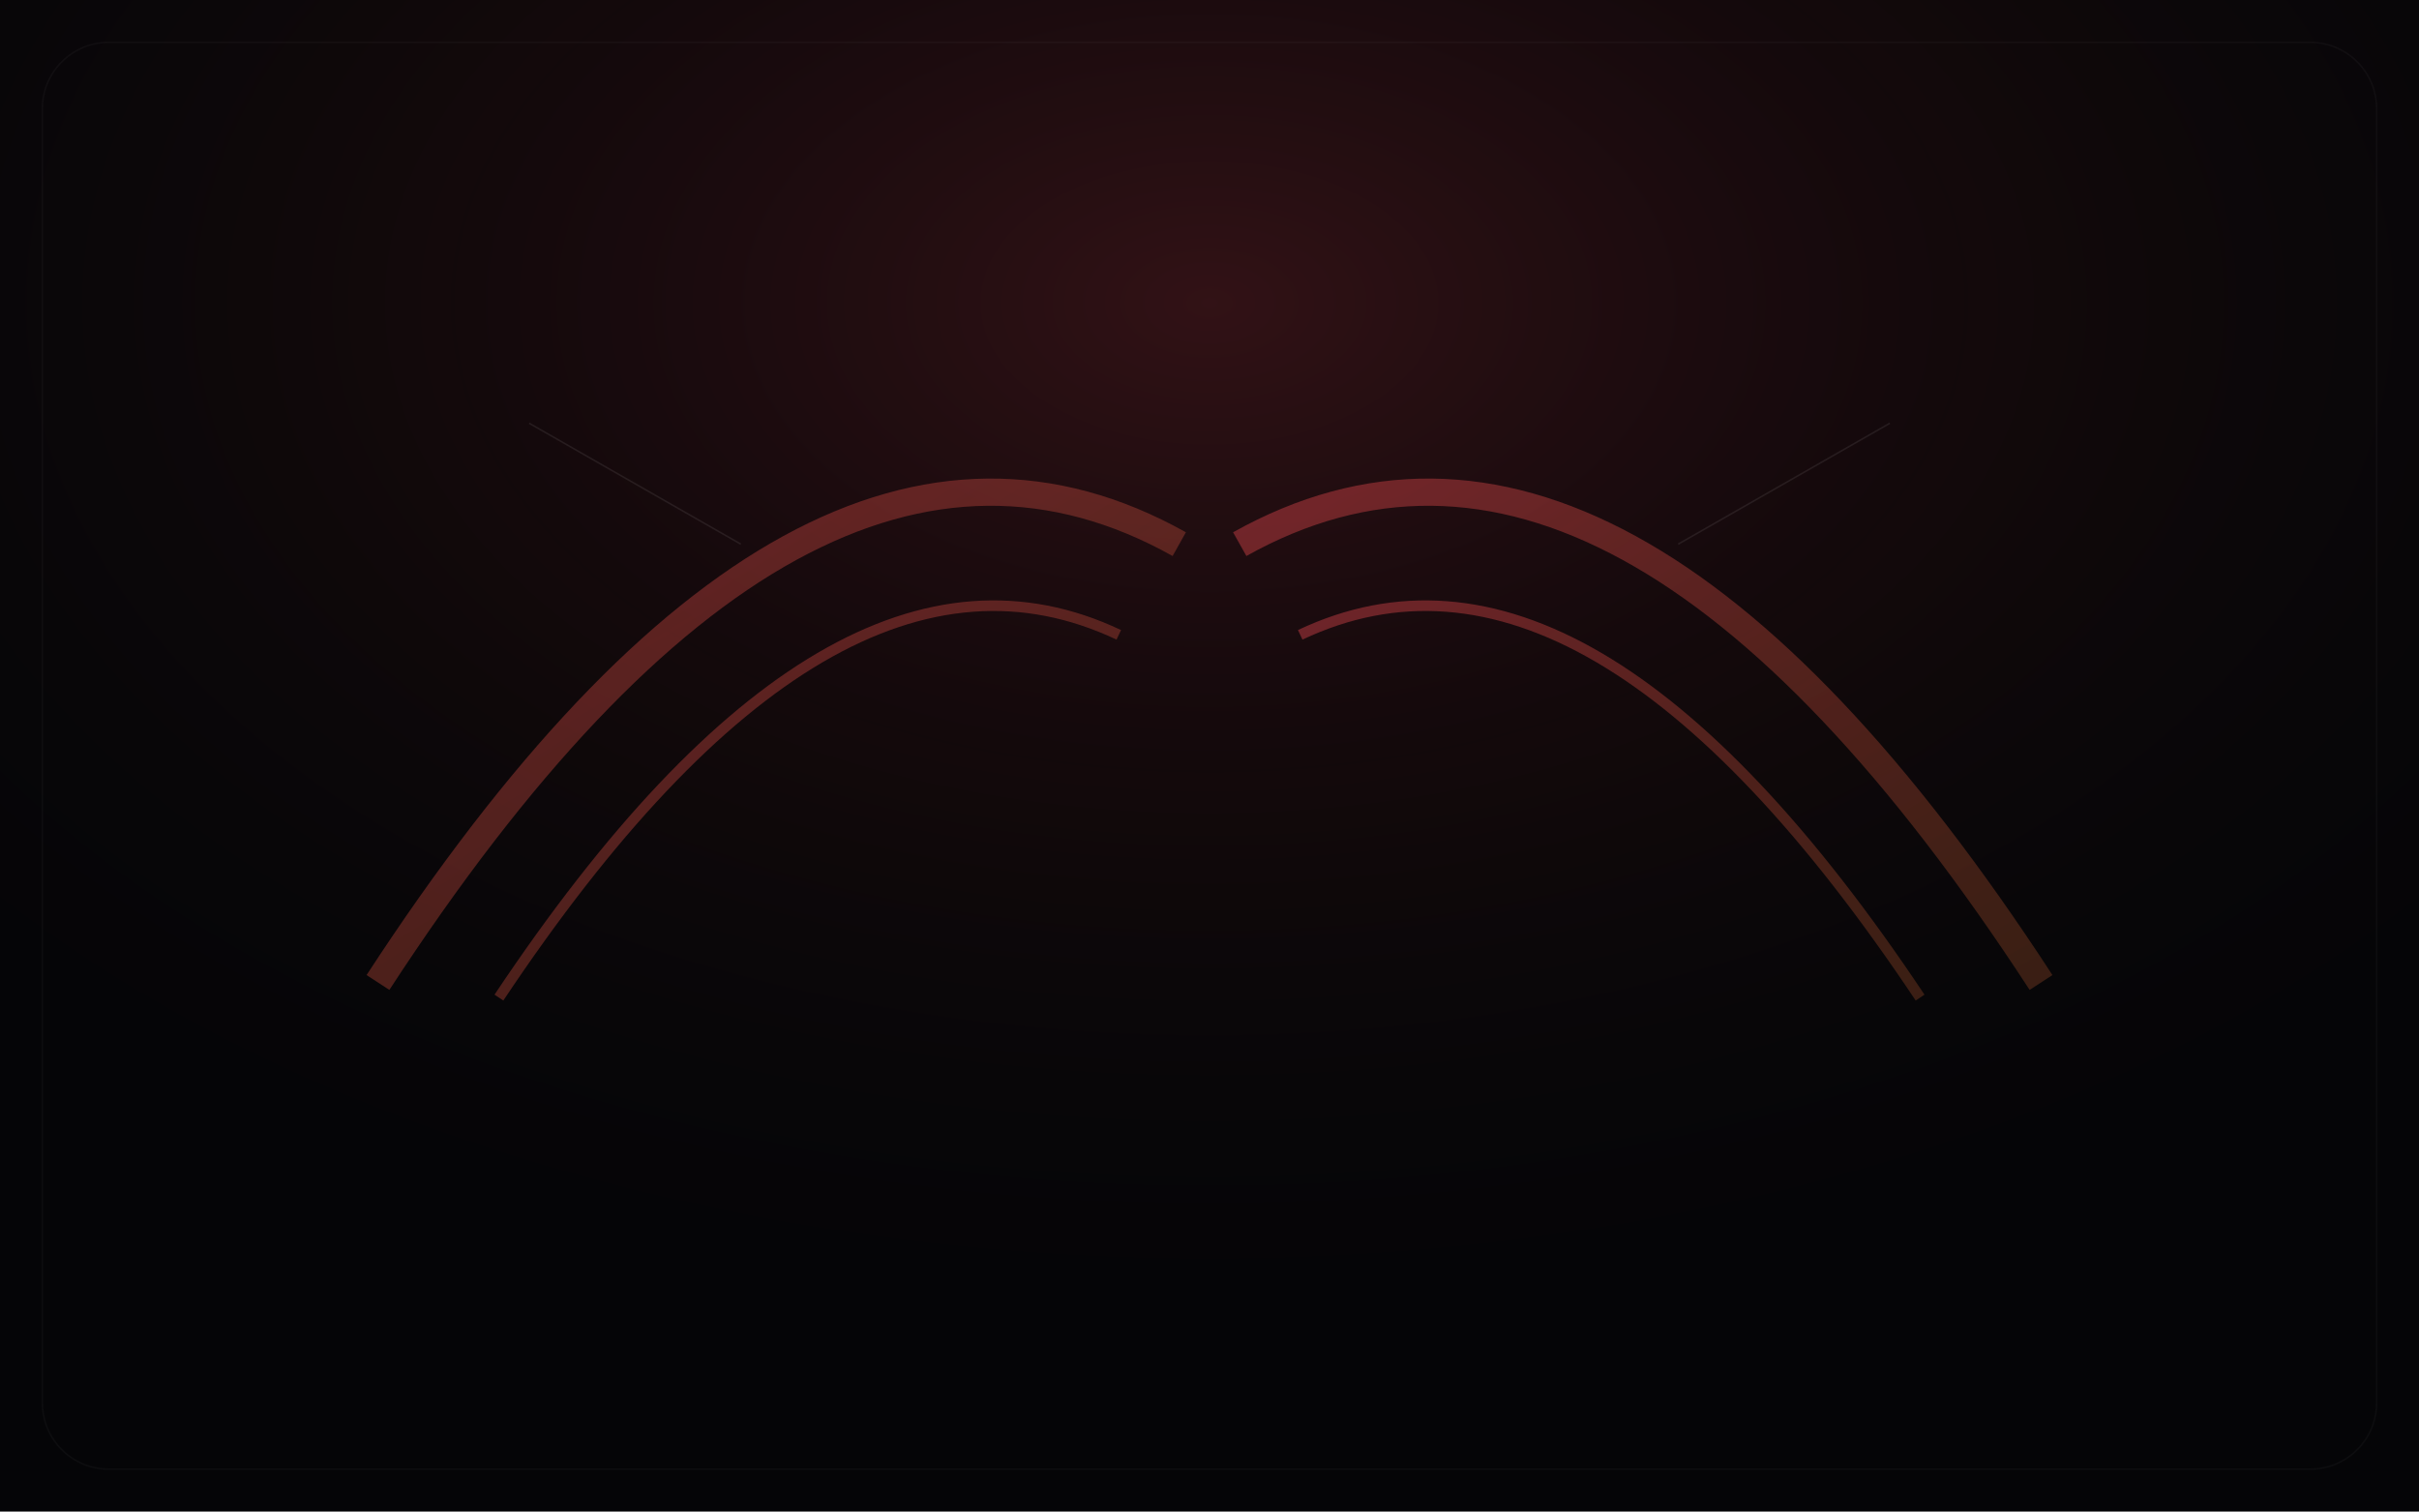
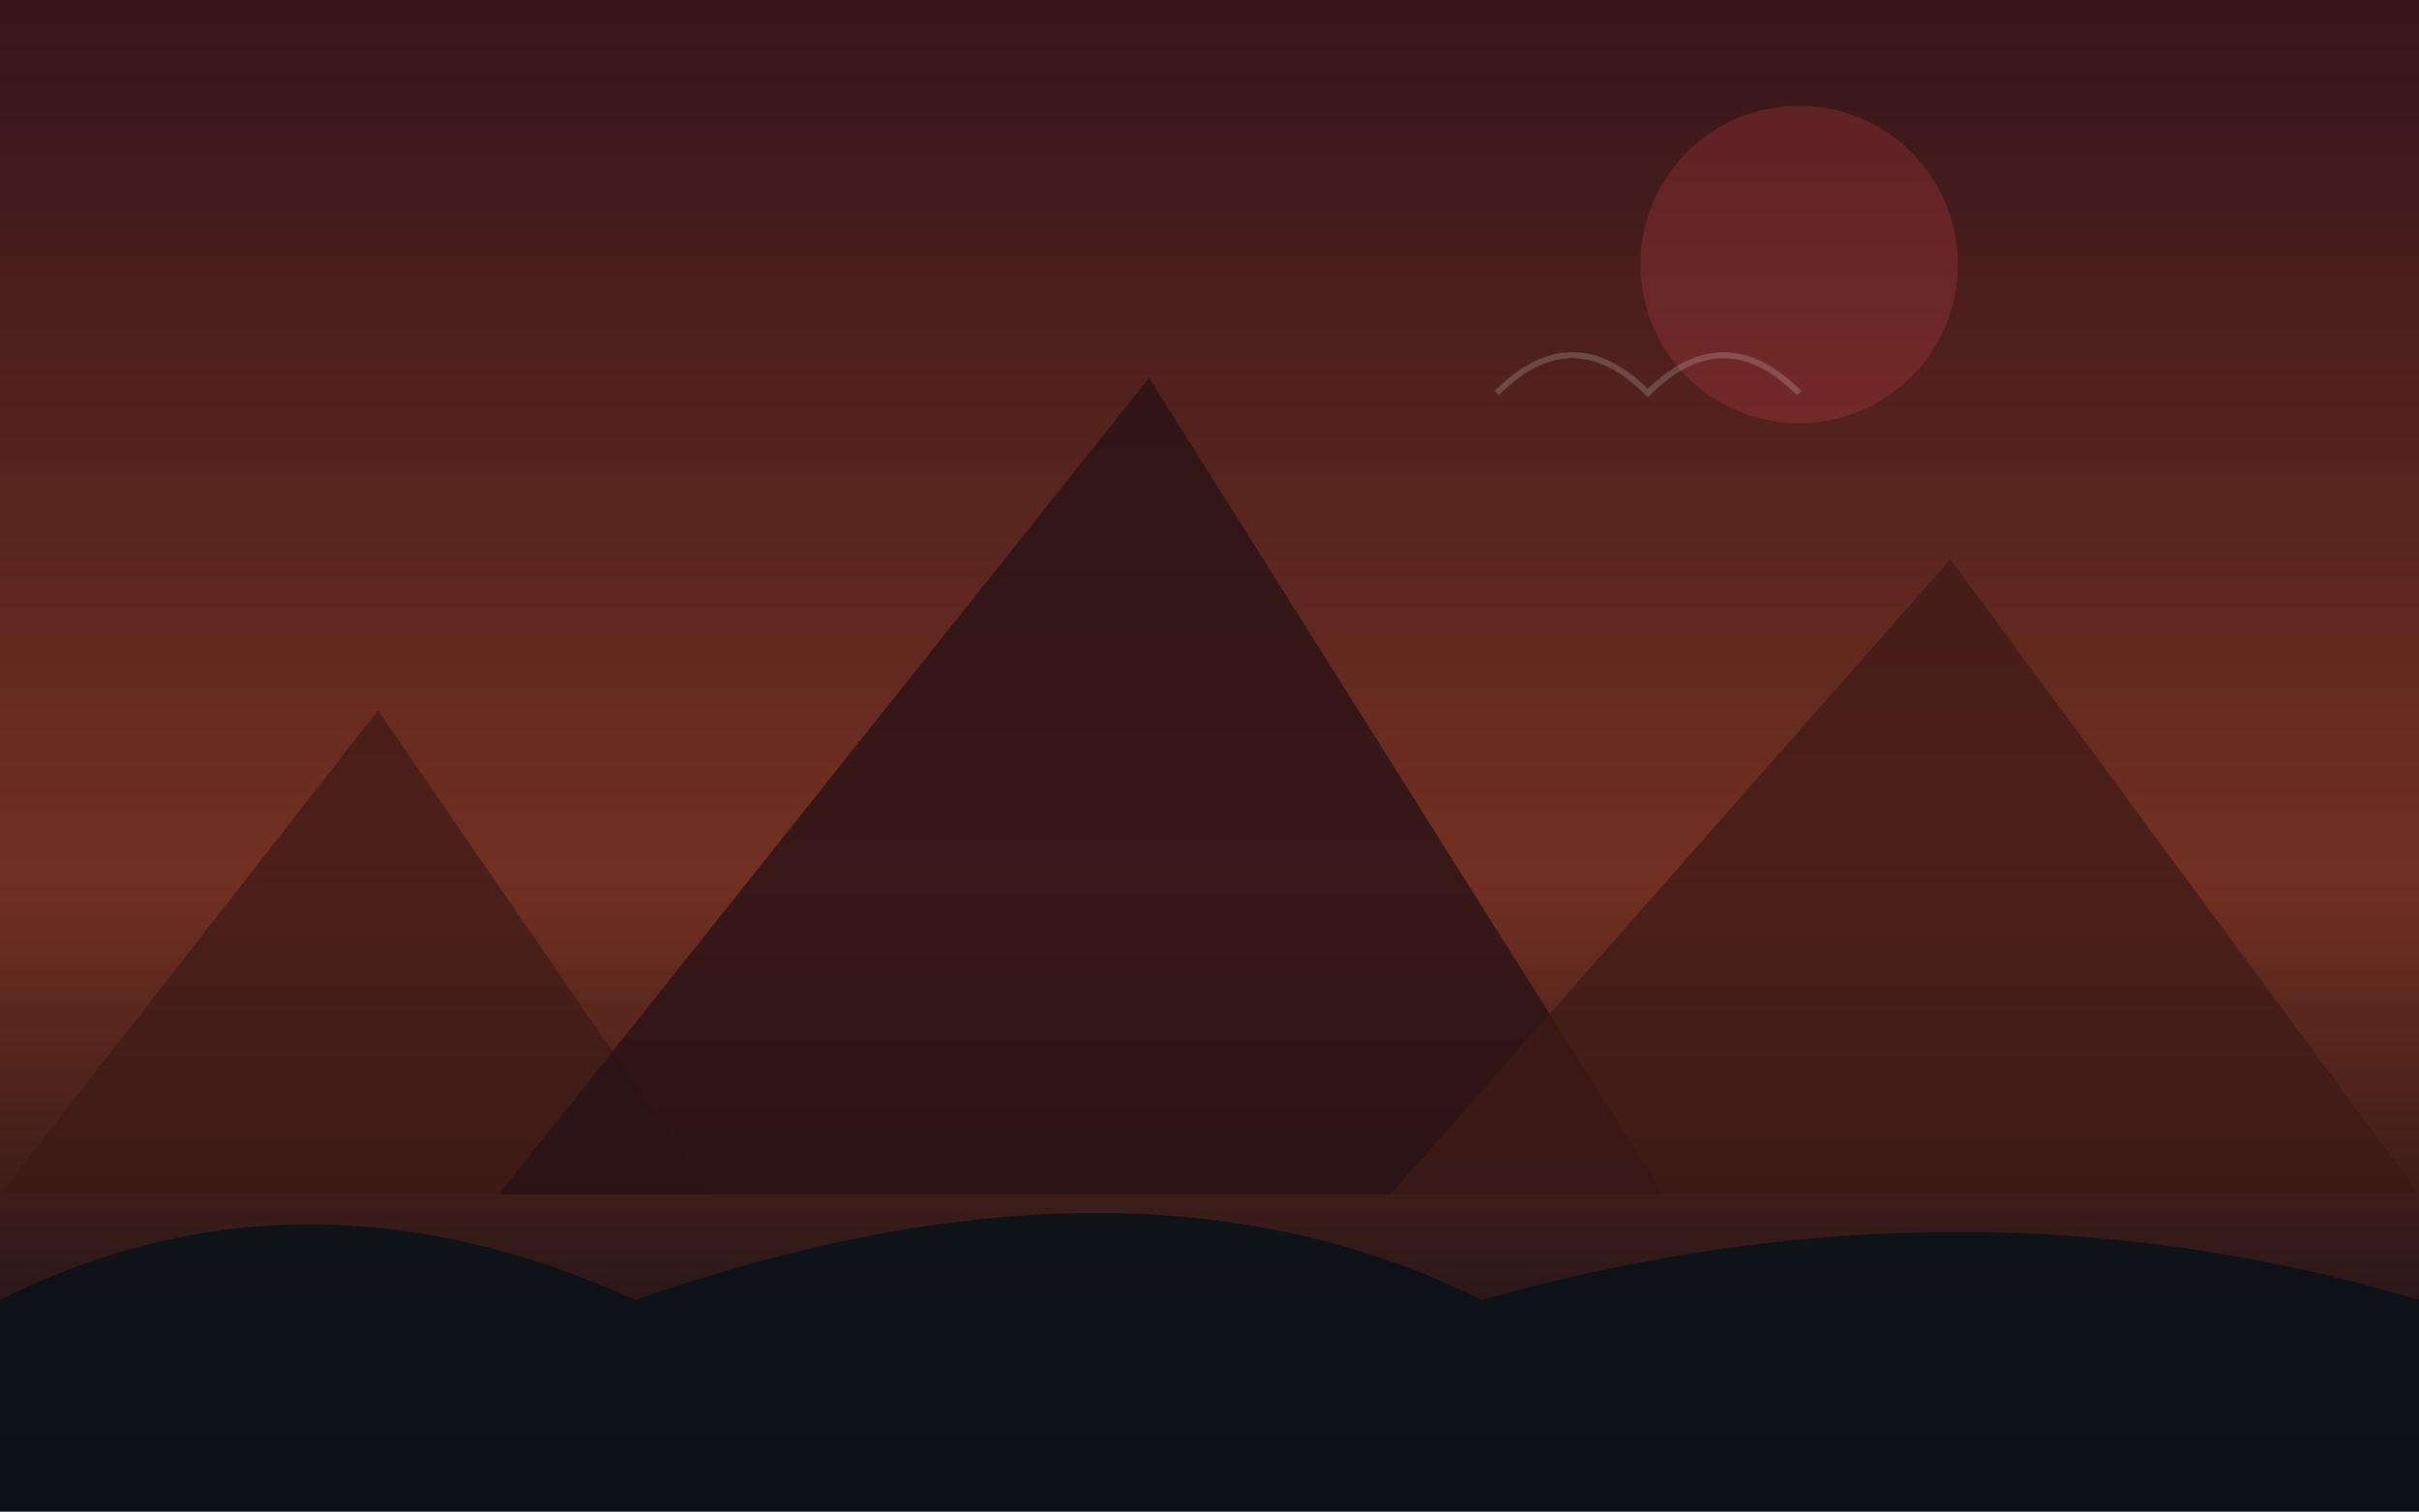
<svg xmlns="http://www.w3.org/2000/svg" viewBox="0 0 1600 1000" preserveAspectRatio="xMidYMid slice">
  <defs>
-     <linearGradient id="g" x1="0" y1="0" x2="1" y2="1">
-       <stop offset="0" stop-color="#ff4d57" stop-opacity=".60" />
-       <stop offset="1" stop-color="#b85c2f" stop-opacity=".46" />
+     <linearGradient id="sky" x1="0" y1="0" x2="0" y2="1">
+       <stop offset="0%" stop-color="#36151a" />
+       <stop offset="58%" stop-color="#723021" />
+       <stop offset="100%" stop-color="#080b12" />
    </linearGradient>
-     <radialGradient id="r" cx="50%" cy="20%" r="70%">
-       <stop offset="0" stop-color="#ff4d57" stop-opacity=".18" />
-       <stop offset="1" stop-color="#050507" stop-opacity="0" />
-     </radialGradient>
-     <filter id="blur">
-       <feGaussianBlur stdDeviation="18" />
-     </filter>
  </defs>
-   <rect width="1600" height="1000" fill="#050507" />
-   <rect width="1600" height="1000" fill="url(#r)" />
-   <g fill="none" stroke="url(#g)" opacity=".62">
-     <path d="M250 650 Q530 220 780 360" stroke-width="18" />
-     <path d="M1350 650 Q1070 220 820 360" stroke-width="18" />
-     <path d="M330 660 Q550 330 740 420" stroke-width="7" />
-     <path d="M1270 660 Q1050 330 860 420" stroke-width="7" />
-   </g>
-   <g stroke="#fff" opacity=".08">
-     <path d="M350 280 l140 80" />
-     <path d="M1250 280 l-140 80" />
-   </g>
-   <rect x="28" y="28" width="1544" height="944" rx="44" fill="none" stroke="white" stroke-opacity=".035" />
+   <rect width="1600" height="1000" fill="url(#sky)" />
+   <circle cx="1190" cy="175" r="105" fill="#ff4d57" opacity=".18" />
+   <polygon points="0,790 250,470 470,790" fill="#3d1916" opacity="0.72" />
+   <polygon points="330,790 760,250 1100,790" fill="#261114" opacity="0.78" />
+   <polygon points="920,790 1290,370 1600,790" fill="#3d1916" opacity="0.72" />
+   <path d="M 0 860 Q 200 760 420 860 Q 750 745 980 860 Q 1300 770 1600 860 L 1600 1000 L 0 1000 Z" fill="#0a1218" opacity="0.9" />
+   <path d="M 990 260 Q 1040 210 1090 260 Q 1140 210 1190 260" fill="none" stroke="#ffffff" stroke-width="4" opacity=".18" />
</svg>
